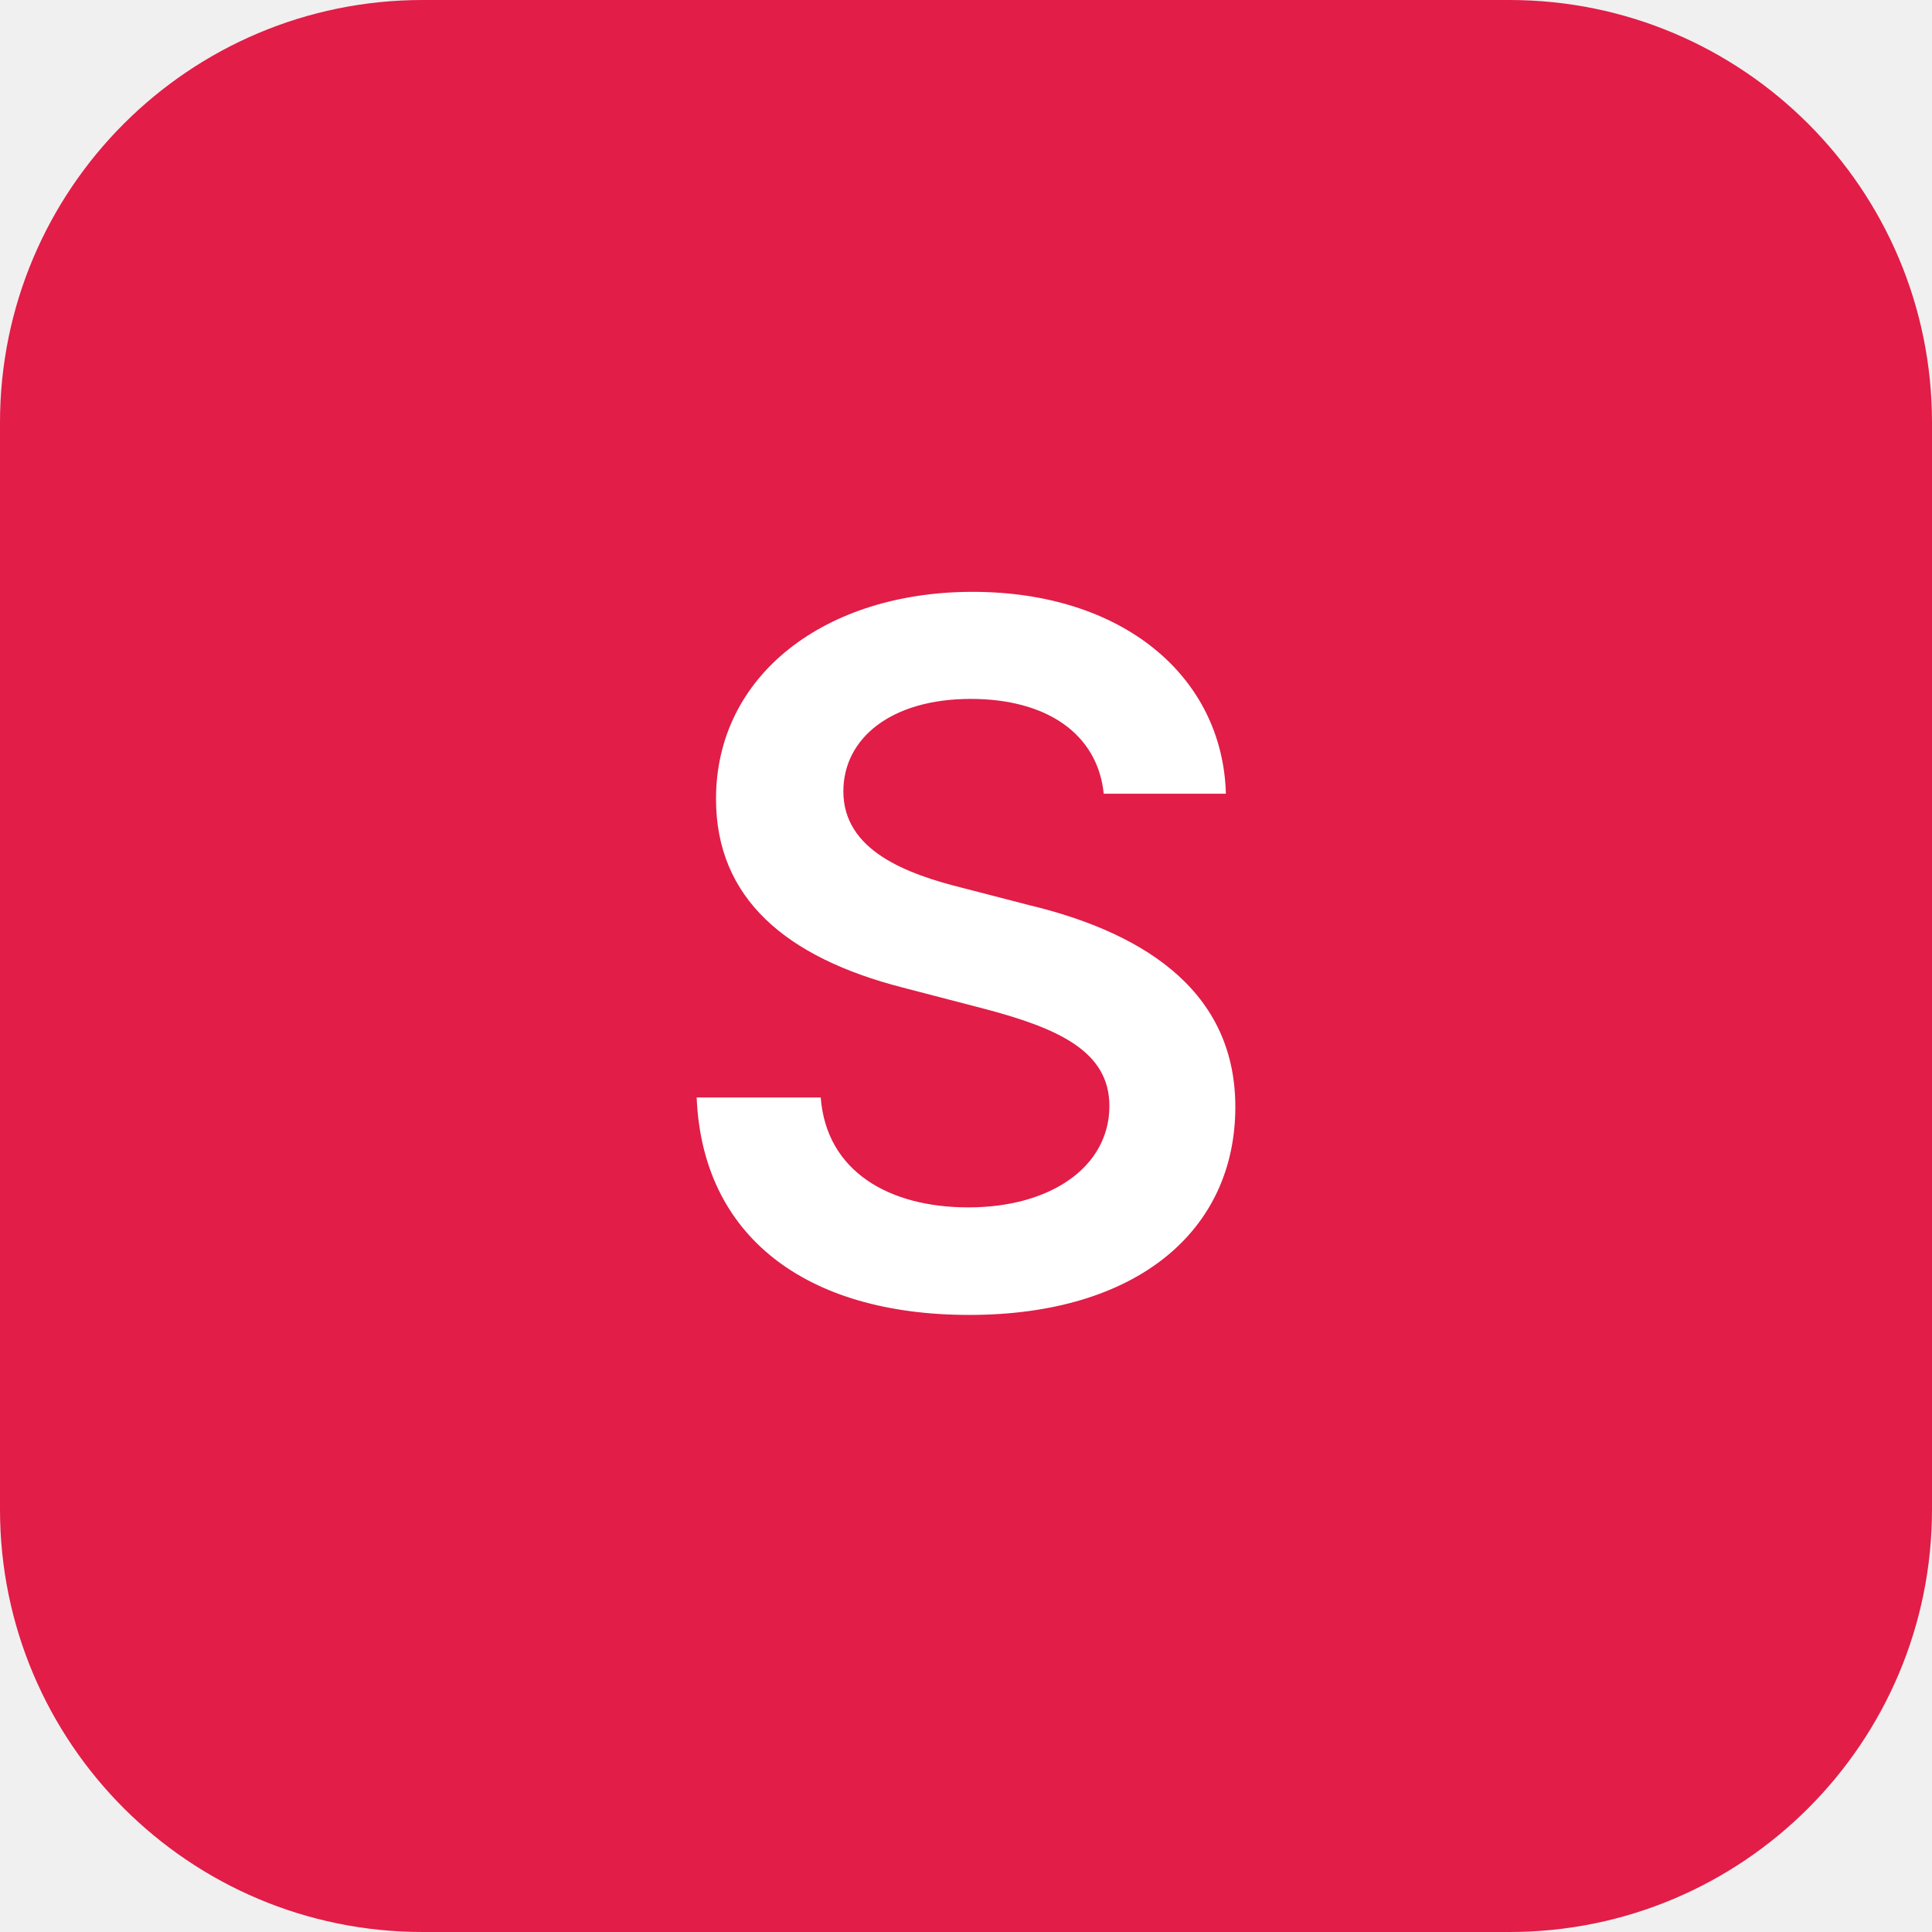
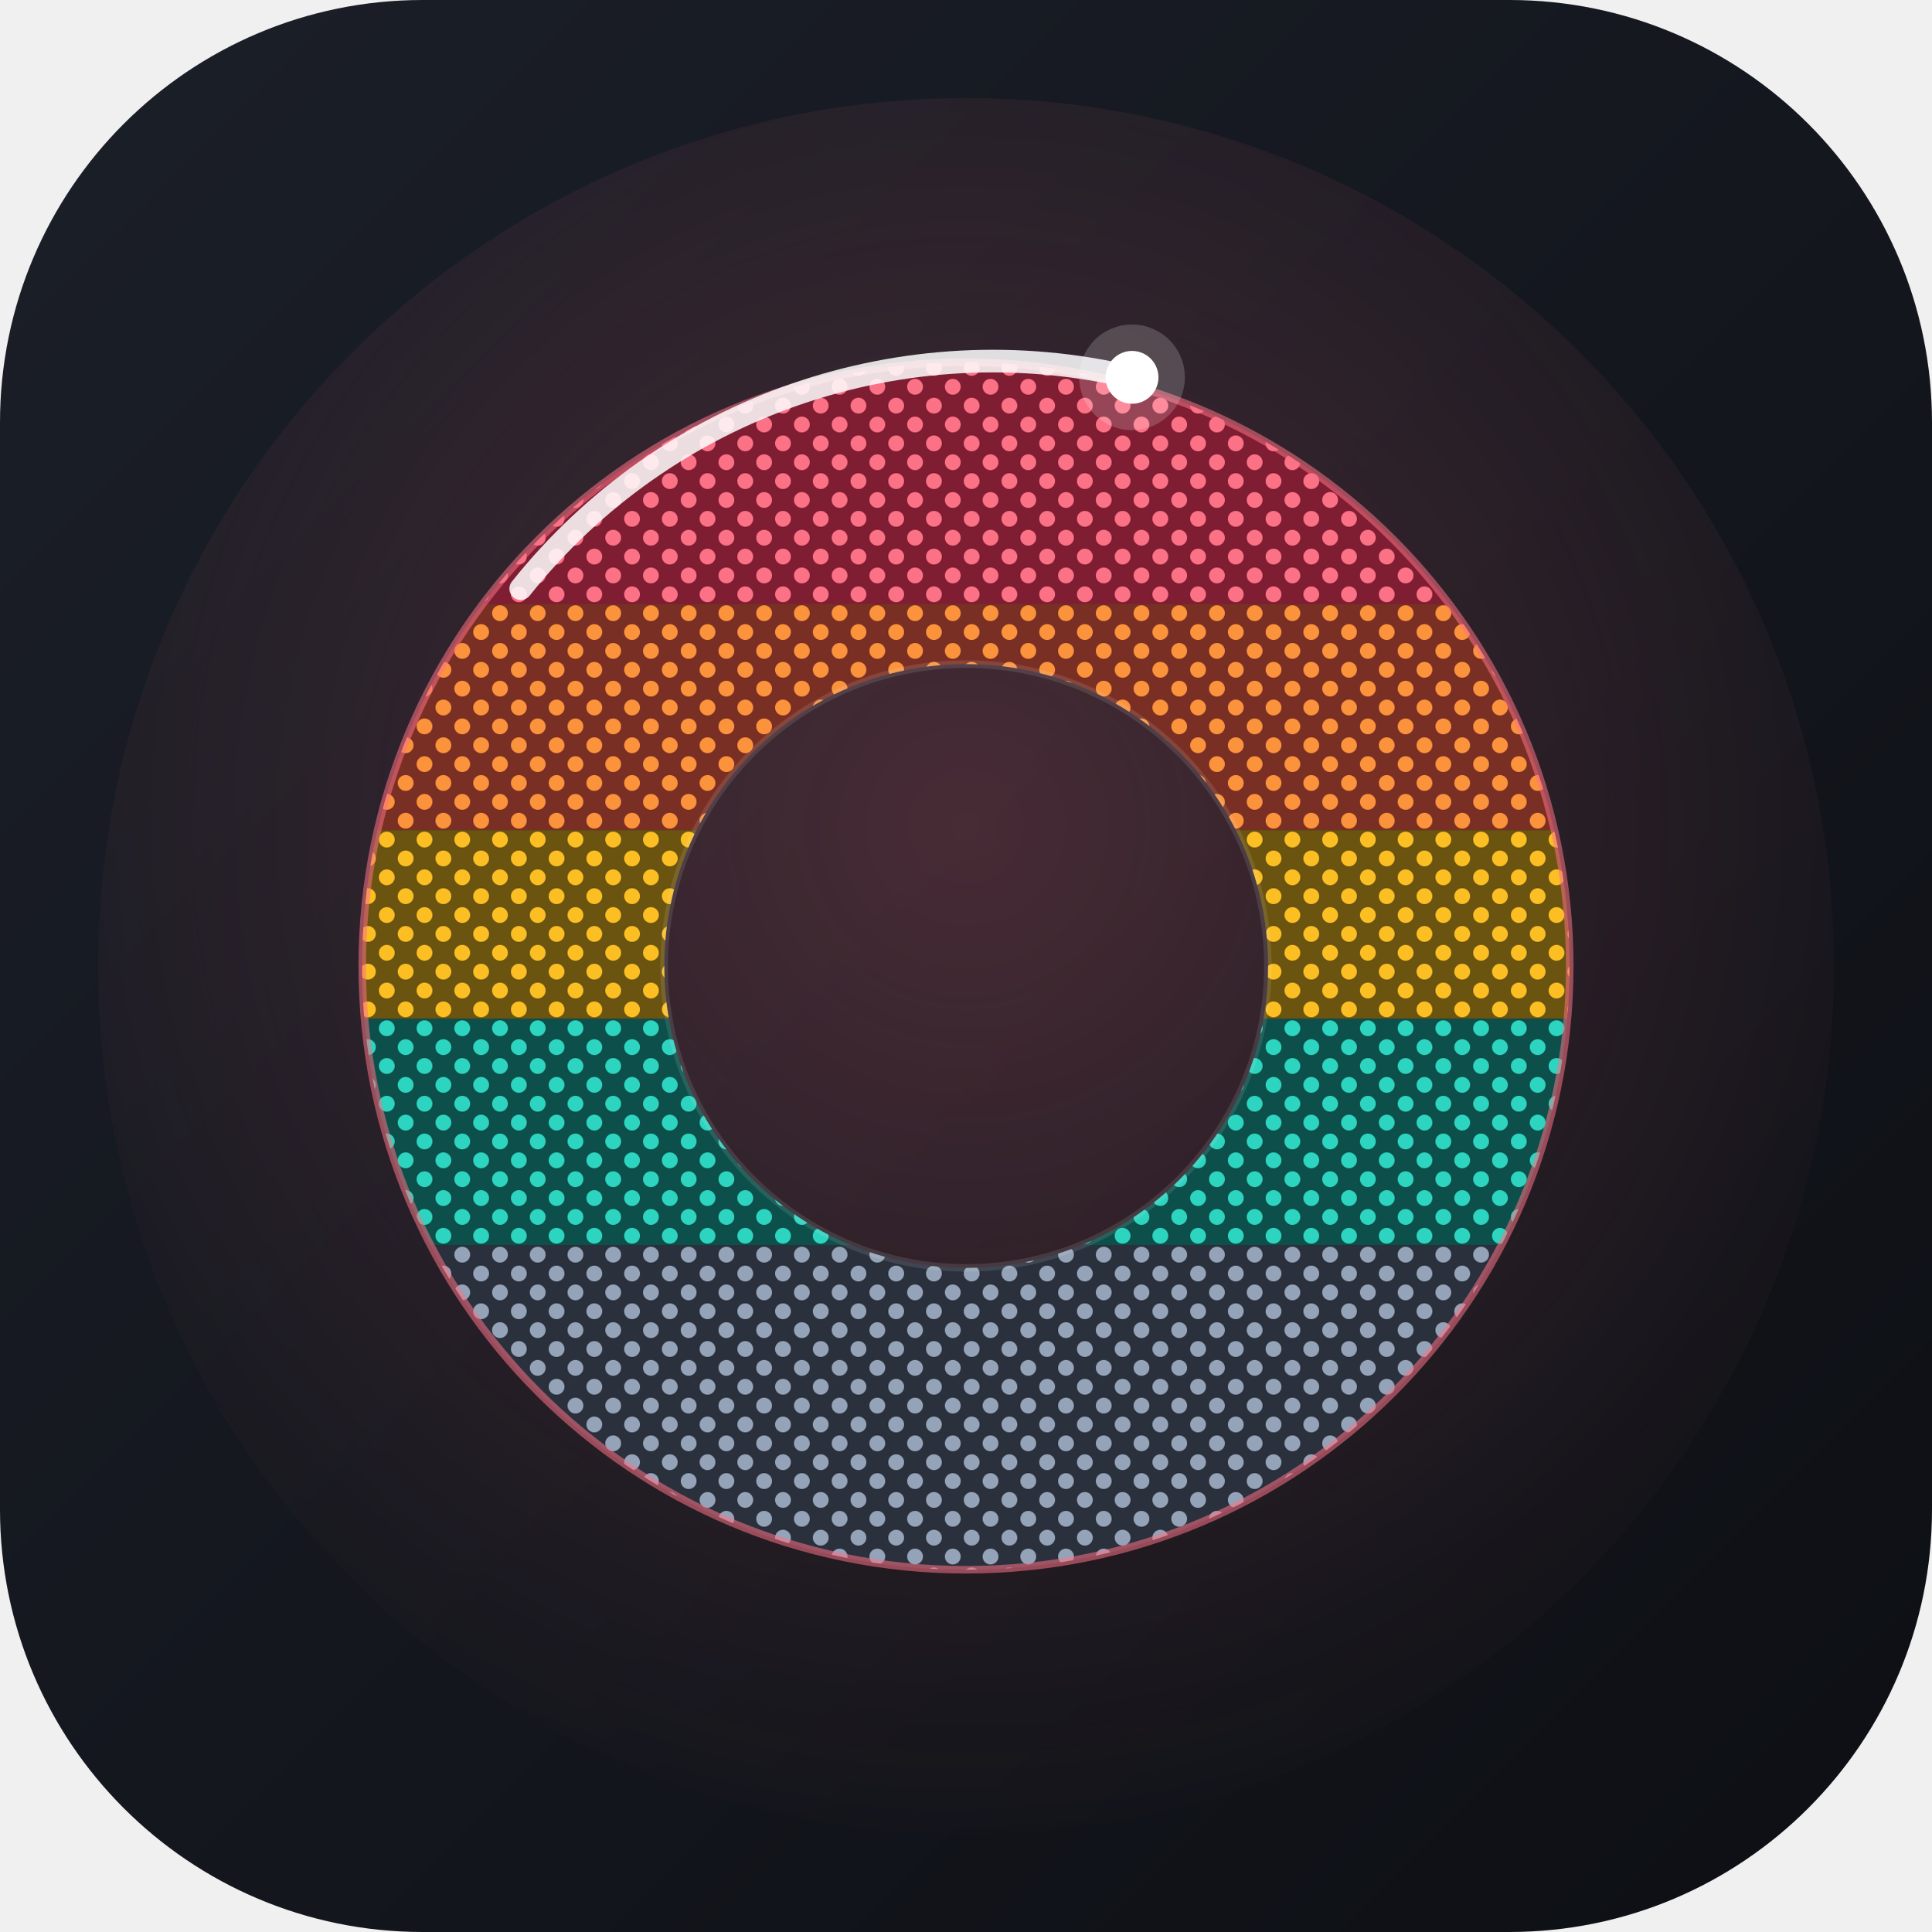
- <svg xmlns="http://www.w3.org/2000/svg" viewBox="0 0 64 64">
-   <rect width="64" height="64" rx="14" fill="#e11d48" />
-   <text x="32" y="32" dy="0.35em" text-anchor="middle" font-family="ui-sans-serif, system-ui, -apple-system, sans-serif" font-size="32" font-weight="600" fill="#ffffff">S</text>
+ <svg xmlns="http://www.w3.org/2000/svg" viewBox="0 0 512 512" width="512" height="512" role="img" aria-label="Scour logo">
+   <defs>
+     <linearGradient id="bg" x1="0" y1="0" x2="1" y2="1">
+       <stop offset="0" stop-color="#1b1f28" />
+       <stop offset="1" stop-color="#0d0f14" />
+     </linearGradient>
+     <radialGradient id="glow" cx="0.5" cy="0.42" r="0.6">
+       <stop offset="0" stop-color="#fb7185" stop-opacity="0.22" />
+       <stop offset="1" stop-color="#fb7185" stop-opacity="0" />
+     </radialGradient>
+     <pattern id="d-rose" width="10" height="10" patternUnits="userSpaceOnUse">
+       <rect width="10" height="10" fill="#7f1d32" />
+       <circle cx="2.5" cy="2.5" r="2.1" fill="#fb7185" />
+       <circle cx="7.5" cy="7.5" r="2.1" fill="#fb7185" />
+     </pattern>
+     <pattern id="d-coral" width="10" height="10" patternUnits="userSpaceOnUse">
+       <rect width="10" height="10" fill="#7a2f24" />
+       <circle cx="2.5" cy="2.5" r="2.1" fill="#fb923c" />
+       <circle cx="7.5" cy="7.5" r="2.1" fill="#fb923c" />
+     </pattern>
+     <pattern id="d-amber" width="10" height="10" patternUnits="userSpaceOnUse">
+       <rect width="10" height="10" fill="#6b5310" />
+       <circle cx="2.5" cy="2.5" r="2.1" fill="#fbbf24" />
+       <circle cx="7.5" cy="7.5" r="2.1" fill="#fbbf24" />
+     </pattern>
+     <pattern id="d-teal" width="10" height="10" patternUnits="userSpaceOnUse">
+       <rect width="10" height="10" fill="#0d4f4a" />
+       <circle cx="2.5" cy="2.5" r="2.1" fill="#2dd4bf" />
+       <circle cx="7.5" cy="7.5" r="2.1" fill="#2dd4bf" />
+     </pattern>
+     <pattern id="d-slate" width="10" height="10" patternUnits="userSpaceOnUse">
+       <rect width="10" height="10" fill="#2a303c" />
+       <circle cx="2.5" cy="2.5" r="2.1" fill="#94a3b8" />
+       <circle cx="7.5" cy="7.5" r="2.1" fill="#94a3b8" />
+     </pattern>
+     <clipPath id="diskClip">
+       <path d="M256 96 A160 160 0 1 1 255.9 96 Z M256 176 A80 80 0 1 0 256.1 176 Z" fill-rule="evenodd" />
+     </clipPath>
+   </defs>
+   <rect width="512" height="512" rx="112" fill="url(#bg)" />
+   <circle cx="256" cy="256" r="230" fill="url(#glow)" />
+   <g clip-path="url(#diskClip)">
+     <rect x="80" y="80" width="352" height="80" fill="url(#d-rose)" />
+     <rect x="80" y="160" width="352" height="60" fill="url(#d-coral)" />
+     <rect x="80" y="220" width="352" height="50" fill="url(#d-amber)" />
+     <rect x="80" y="270" width="352" height="60" fill="url(#d-teal)" />
+     <rect x="80" y="330" width="352" height="110" fill="url(#d-slate)" />
+   </g>
+   <circle cx="256" cy="256" r="160" fill="none" stroke="#fb7185" stroke-opacity="0.55" stroke-width="2" />
+   <circle cx="256" cy="256" r="80" fill="none" stroke="#e8ebf0" stroke-opacity="0.12" stroke-width="2" />
+   <path d="M138 156 A160 160 0 0 1 300 100" fill="none" stroke="#ffffff" stroke-opacity="0.85" stroke-width="6" stroke-linecap="round" />
+   <circle cx="300" cy="100" r="7" fill="#fff" />
+   <circle cx="300" cy="100" r="14" fill="#fff" fill-opacity="0.18" />
</svg>
